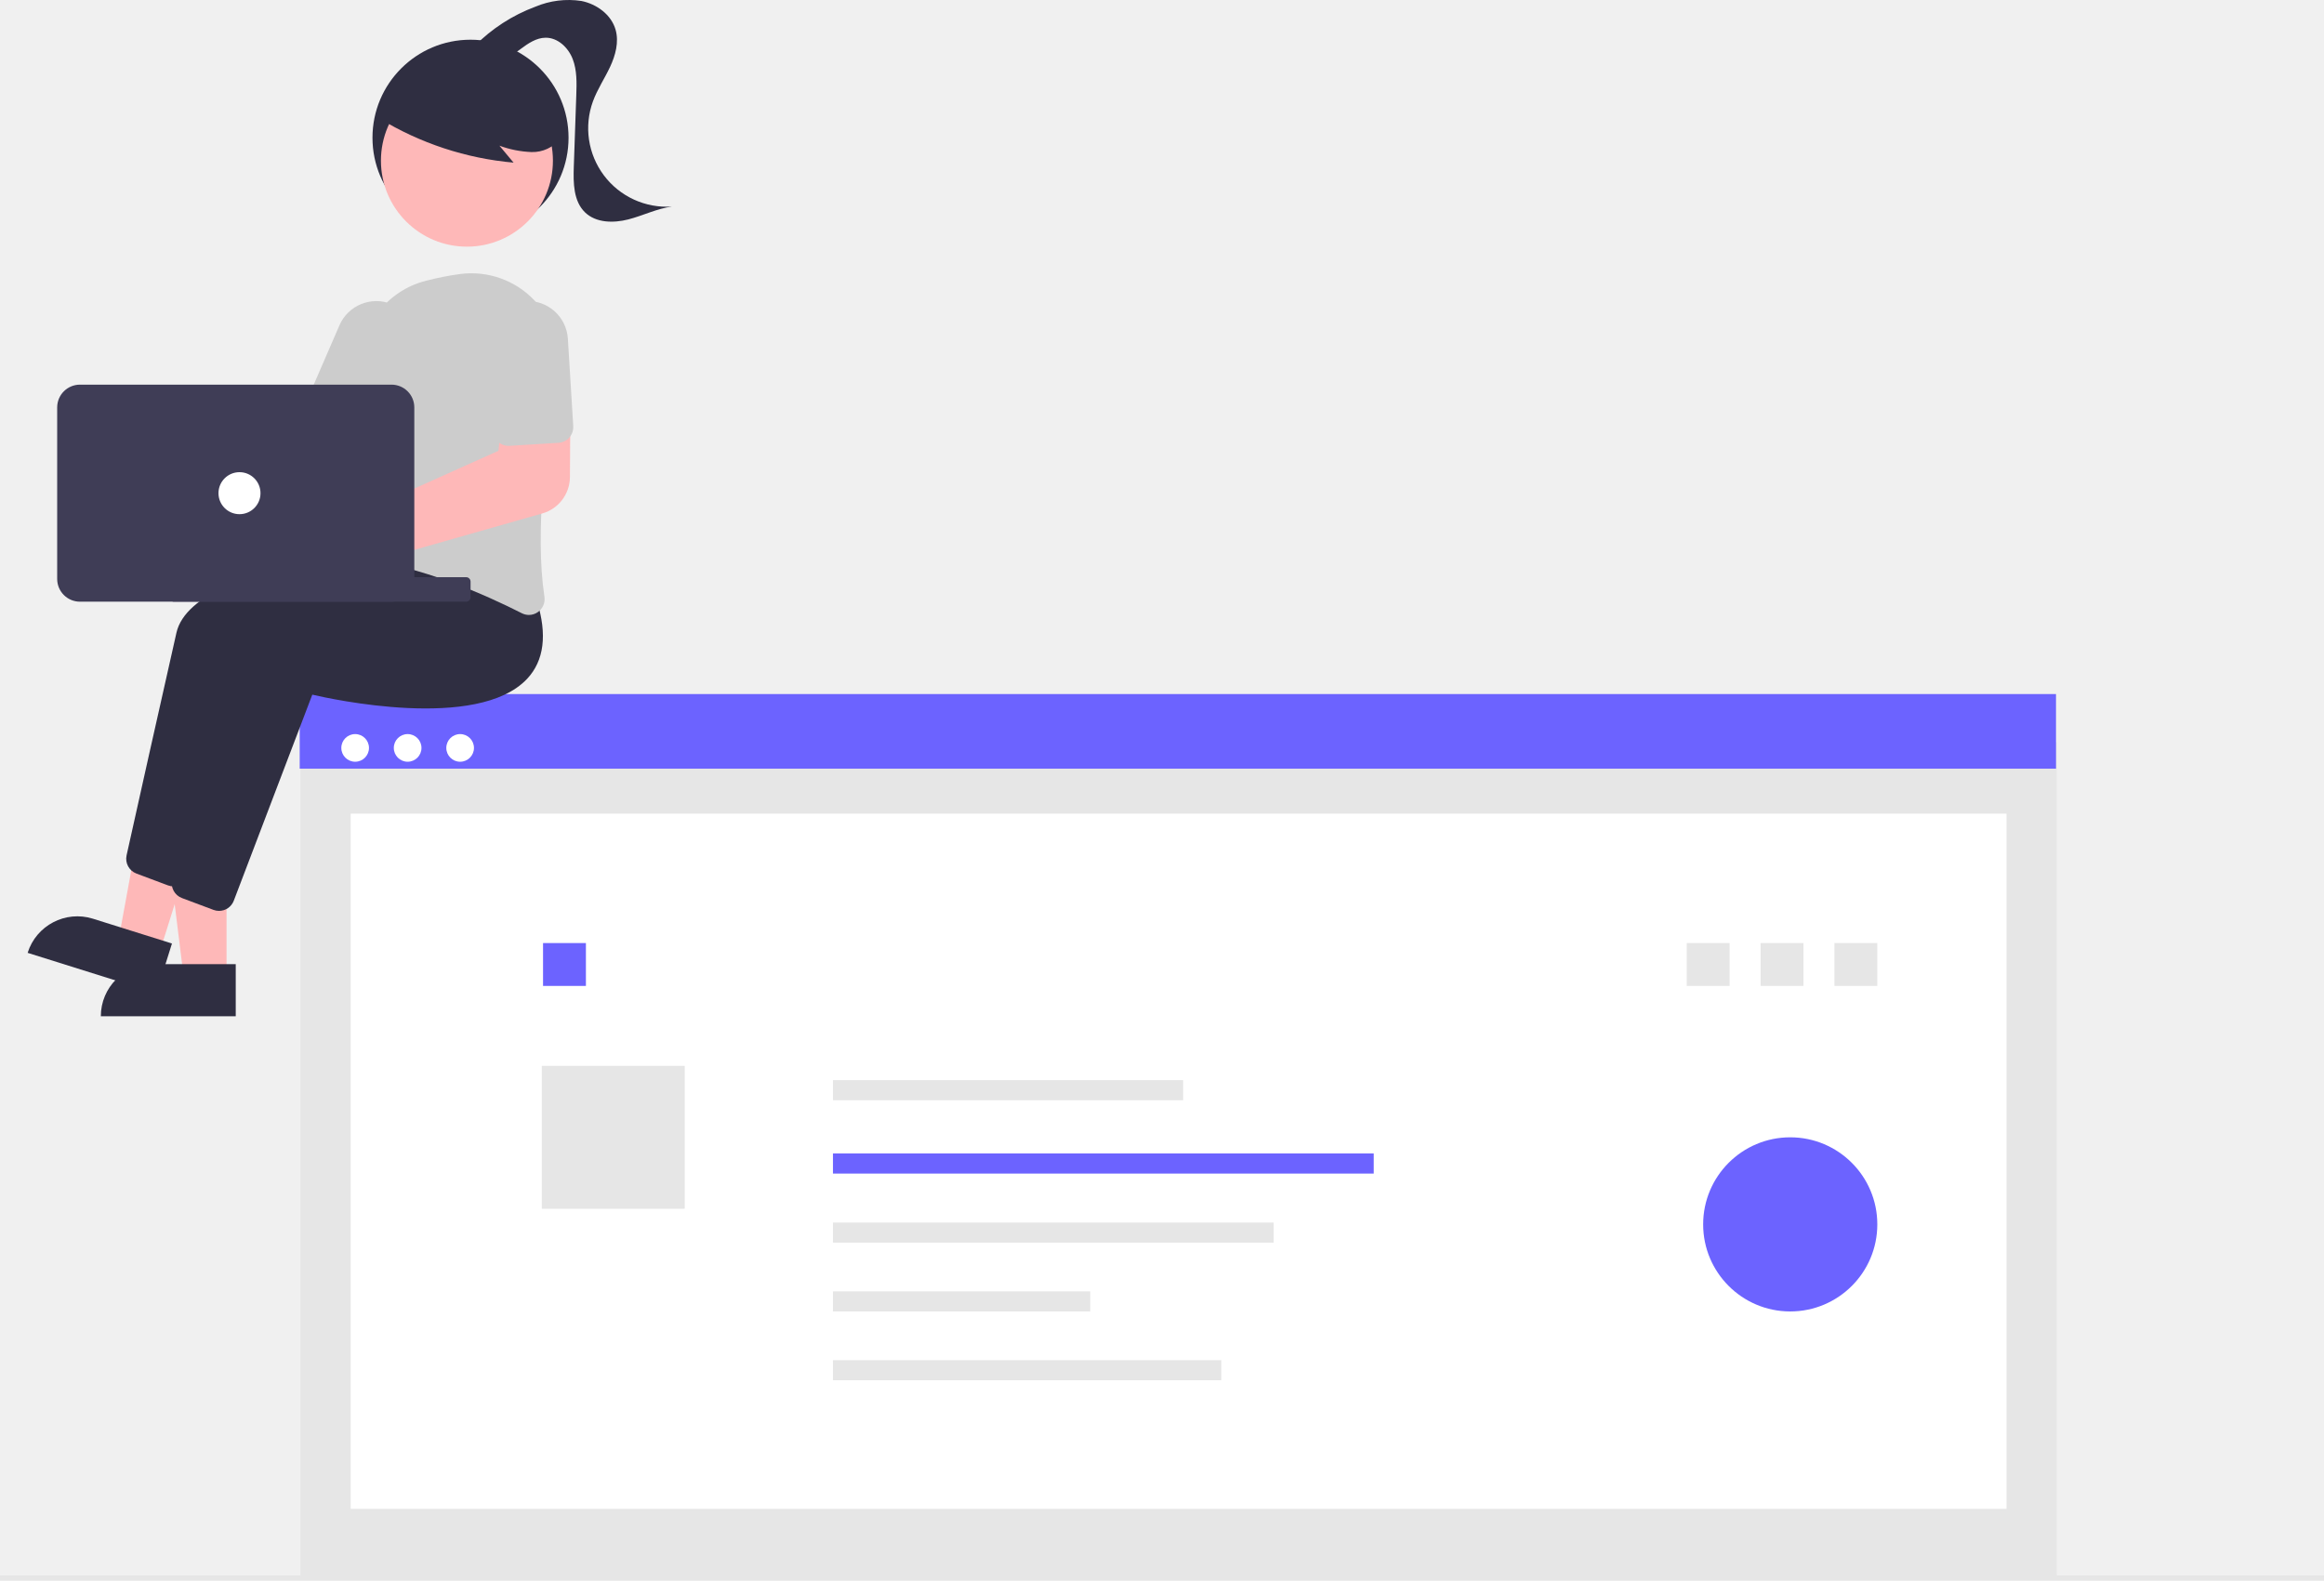
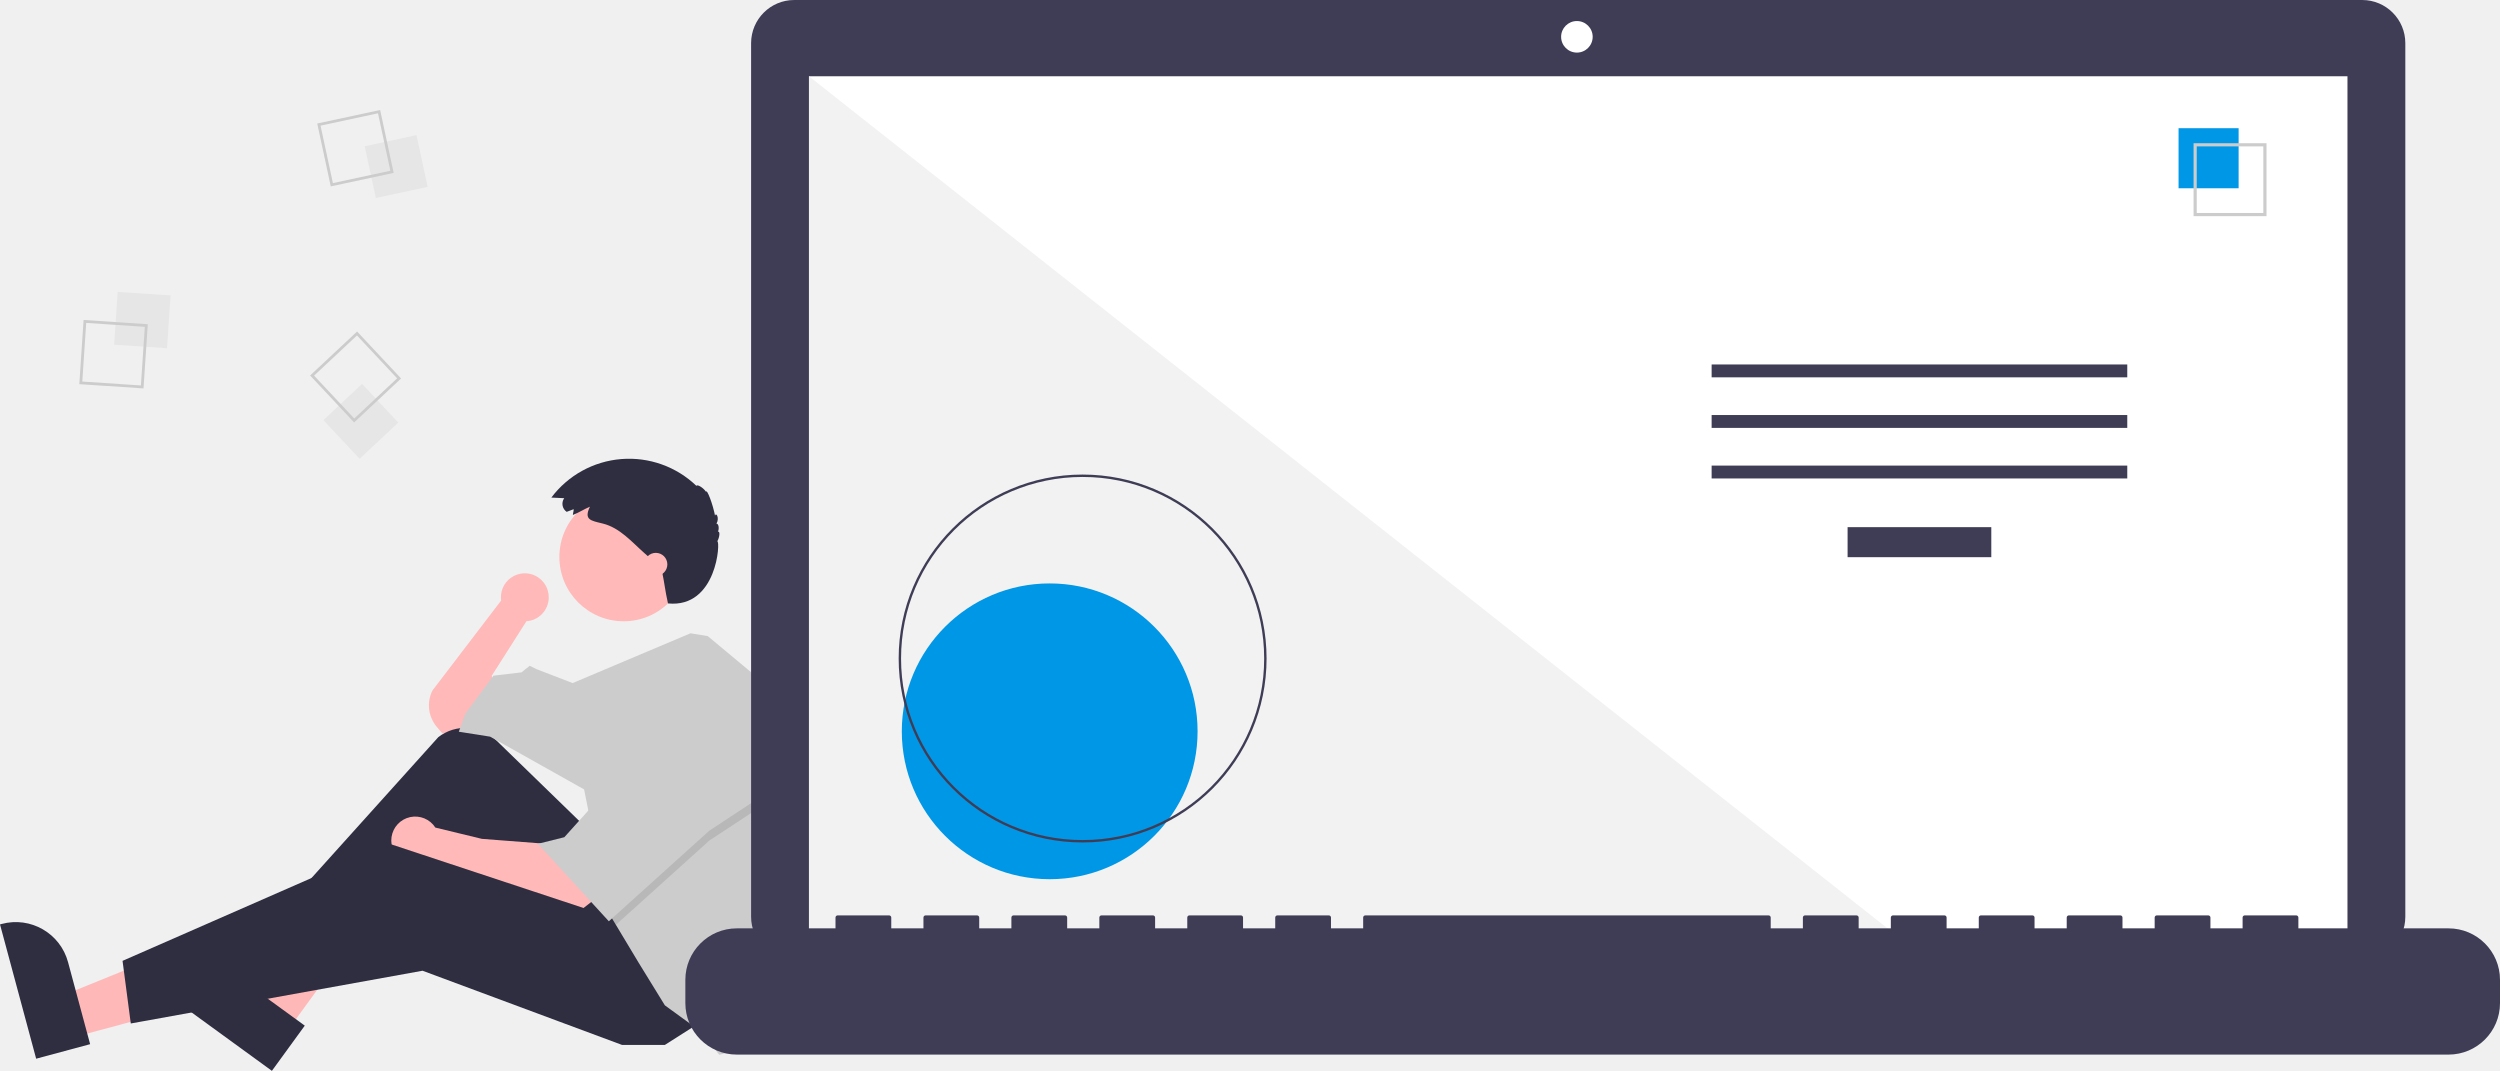
- <svg xmlns="http://www.w3.org/2000/svg" id="a00b719f-590c-42c2-94d0-7f3bb3640666" data-name="Layer 1" width="931" height="633.235" viewBox="0 0 931 633.235">
-   <g id="a2bfc056-849c-4ec6-91e1-f91319e9ec32" data-name="Group 41">
-     <rect id="a3c1d3c4-4e90-4475-ab67-d6aa194b0cda" data-name="Rectangle 62" x="120.363" y="297.375" width="703.576" height="333.859" fill="#e6e6e6" />
-     <rect id="e222743c-d215-4483-8b06-896263acb449" data-name="Rectangle 75" x="140.482" y="326.004" width="663.339" height="278.549" fill="#fff" />
-     <rect id="a5e02001-7de0-497e-bd39-9bc4e3f553c3" data-name="Rectangle 76" x="675.712" y="377.851" width="17.177" height="17.177" fill="#e6e6e6" />
-     <rect id="a818f6b2-9049-4be6-858a-9eef7b067dda" data-name="Rectangle 77" x="217.543" y="377.851" width="17.177" height="17.177" fill="#6c63ff" />
-     <rect id="e2dc3e68-3640-4751-a187-2d32846d30c0" data-name="Rectangle 78" x="217.046" y="427.053" width="57.258" height="57.258" fill="#e6e6e6" />
-     <rect id="a0ba3db0-8b31-4423-a256-2a0dc53933ae" data-name="Rectangle 80" x="120.063" y="278.086" width="703.576" height="29.89" fill="#6c63ff" />
-     <circle id="bb2c25e8-a4f5-477f-938a-ba2f4a6c137d" data-name="Ellipse 90" cx="142.275" cy="299.662" r="5.54" fill="#fff" />
-     <circle id="eb283697-d5f2-44f6-a11b-2e5adde2f565" data-name="Ellipse 91" cx="163.303" cy="299.662" r="5.54" fill="#fff" />
-     <circle id="e7e312b6-8acc-452e-9cd4-4f6349f5007f" data-name="Ellipse 92" cx="184.332" cy="299.662" r="5.54" fill="#fff" />
-     <rect id="a0963db8-a572-4a40-8f57-be0fd9c2d8c3" data-name="Rectangle 60" y="631.235" width="931" height="2" fill="#e6e6e6" />
-     <rect id="b36c2a8e-a9be-4d37-810e-923692d19cdb" data-name="Rectangle 81" x="333.688" y="432.78" width="140.281" height="8.053" fill="#e6e6e6" />
-     <rect id="aa1d26da-49a8-41de-8cb5-b8f8184fe0ae" data-name="Rectangle 82" x="333.688" y="462.154" width="216.625" height="8.053" fill="#6c63ff" />
-     <rect id="ac31809e-ecba-4f59-90db-296bd3050334" data-name="Rectangle 83" x="333.688" y="489.827" width="176.544" height="8.053" fill="#e6e6e6" />
-     <rect id="b84288f0-dbbf-4761-bd75-4b898461b36c" data-name="Rectangle 84" x="333.688" y="517.398" width="103.064" height="8.053" fill="#e6e6e6" />
-     <rect id="bd93c4e7-cb78-4a87-ab16-23d001bc2737" data-name="Rectangle 85" x="333.688" y="544.967" width="155.55" height="8.053" fill="#e6e6e6" />
-     <rect id="bba4eb33-6fa2-4df7-a8d1-83644e8e5d67" data-name="Rectangle 88" x="705.296" y="377.851" width="17.177" height="17.177" fill="#e6e6e6" />
-     <rect id="f2a4bb2b-ea4d-4e49-9a1a-d309a808d159" data-name="Rectangle 90" x="734.879" y="377.851" width="17.177" height="17.177" fill="#e6e6e6" />
-     <circle id="b03b494e-dda4-489e-89cd-b5d563742355" data-name="Ellipse 88" cx="717.171" cy="490.566" r="34.884" fill="#6c63ff" opacity="0.997" style="isolation:isolate" />
-     <circle id="e6d27be5-fed8-4aaf-9e55-a91224dd363a" data-name="Ellipse 97" cx="188.489" cy="55.184" r="39.273" fill="#2f2e41" />
-     <path id="fe6a134f-9064-47d4-b31c-90708736d4a8" data-name="Path 630" d="M225.253,524.592h-17.2l-8.181-66.326h25.379Z" transform="translate(-134.5 -133.3825)" fill="#feb8b8" />
-     <path id="fa849e20-ba67-4278-81ee-d1167b7aa6dc" data-name="Path 631" d="M195.775,519.678h33.163v20.881H174.894a20.881,20.881,0,0,1,20.881-20.881Z" transform="translate(-134.5 -133.3825)" fill="#2f2e41" />
-     <path id="a88ec020-2ed6-4a48-814f-7c14aebc27ac" data-name="Path 632" d="M198.41,514.995l-16.406-5.149,12.052-65.735,24.214,7.6Z" transform="translate(-134.5 -133.3825)" fill="#feb8b8" />
-     <path id="b4b30a85-97bd-4362-a855-e6f58c99cba3" data-name="Path 633" d="M171.746,501.482l31.642,9.93-6.252,19.923-51.564-16.182A20.881,20.881,0,0,1,171.747,501.483h0Z" transform="translate(-134.5 -133.3825)" fill="#2f2e41" />
-     <path id="f42c0410-8a39-47c2-9be6-23f0eea84aff" data-name="Path 634" d="M204.005,488.528a6.258,6.258,0,0,1-2.2-.4l-12.655-4.743a6.334,6.334,0,0,1-3.947-7.271c3.185-14.321,14.04-63.077,19.984-89.228,7.049-31.019,109.885-36.783,114.259-37.013l.36-.019,11.568,14.531c4.18,13.436,2.855,23.916-3.938,31.15-19.823,21.105-79.006,8.009-86.063,6.352l-31.455,82.577a6.33,6.33,0,0,1-5.91,4.064Z" transform="translate(-134.5 -133.3825)" fill="#2f2e41" />
-     <path id="bb9232ec-2887-4985-b220-30c2c46adf62" data-name="Path 635" d="M222.239,498.346a6.255,6.255,0,0,1-2.2-.4l-12.651-4.744a6.333,6.333,0,0,1-3.947-7.271c3.185-14.321,14.04-63.077,19.984-89.228,7.049-31.019,109.885-36.783,114.259-37.013l.36-.019,11.564,14.535c4.18,13.436,2.855,23.916-3.938,31.15-19.822,21.1-79.006,8.009-86.063,6.351l-31.459,82.574a6.33,6.33,0,0,1-5.91,4.064Z" transform="translate(-134.5 -133.3825)" fill="#2f2e41" />
-     <path id="bf752b52-878a-4c47-8a02-c5dd3ca125d0" data-name="Path 636" d="M185.638,296.338a14.799,14.799,0,0,1,1.241,1.966l69.178,7.288,9.96-13.654,22.569,12.335-19.559,33.132-84.841-21.632a14.722,14.722,0,1,1,1.454-19.436Z" transform="translate(-134.5 -133.3825)" fill="#feb8b8" />
-     <path id="ae95fee3-8471-4436-bacf-47da3ee4edce" data-name="Path 637" d="M346.397,379.771a6.314,6.314,0,0,1-2.875-.7c-13.833-7.034-40.769-19.215-65.747-21.764a6.161,6.161,0,0,1-4.342-2.454,6.338,6.338,0,0,1-1.169-4.924c2.254-12.477,7.424-44.249,6.758-69.712a34.5,34.5,0,0,1,26.063-34.319h0a112.014,112.014,0,0,1,13.9-2.741,34.779,34.779,0,0,1,38.655,40.342c-4.454,26.388-8.945,63.244-5.042,88.972a6.322,6.322,0,0,1-2.551,6.1A6.213,6.213,0,0,1,346.397,379.771Z" transform="translate(-134.5 -133.3825)" fill="#ccc" />
-     <path id="f8a5325a-7268-4362-a255-60631c9bfca5" data-name="Path 638" d="M280.303,312.652a6.314,6.314,0,0,1-2.506-.523l-18.021-7.8a6.319,6.319,0,0,1-3.285-8.3l13.93-32.179a16.13,16.13,0,1,1,29.697,12.602q-.045.106-.092.212l-13.93,32.18A6.328,6.328,0,0,1,280.303,312.652Z" transform="translate(-134.5 -133.3825)" fill="#ccc" />
-     <circle id="e89a297e-1488-4b62-b167-7800139de88b" data-name="Ellipse 98" cx="187.054" cy="64.377" r="34.45" fill="#feb8b8" />
-     <path id="bfc7d311-3606-4cd9-8309-fa0ce7944c94" data-name="Path 639" d="M286.484,180.831a124.255,124.255,0,0,0,53.757,17.713l-5.667-6.789a41.638,41.638,0,0,0,12.863,2.554,14.087,14.087,0,0,0,11.483-5.375,13.1,13.1,0,0,0,.877-12.1,24.816,24.816,0,0,0-7.807-9.763,46.482,46.482,0,0,0-43.263-7.732,27.779,27.779,0,0,0-12.922,8.289c-3.266,4.029-9.553,7.619-7.881,12.528Z" transform="translate(-134.5 -133.3825)" fill="#2f2e41" />
-     <path id="ec73fef4-50dc-4543-9636-3b24ac170308" data-name="Path 640" d="M324.634,151.81a66.918,66.918,0,0,1,24.345-15.747,34.253,34.253,0,0,1,18.443-2.289c6.153,1.238,11.971,5.494,13.688,11.531,1.4,4.936-.046,10.251-2.224,14.9s-5.086,8.956-6.848,13.776a31.441,31.441,0,0,0,31.638,42.163c-6.045.811-11.617,3.652-17.526,5.163s-12.883,1.41-17.274-2.824c-4.646-4.479-4.739-11.761-4.514-18.21l1-28.762c.17-4.889.316-9.935-1.448-14.5s-5.954-8.56-10.846-8.518c-3.708.031-6.989,2.278-9.963,4.493s-6.121,4.578-9.814,4.908-7.91-2.4-7.634-6.1" transform="translate(-134.5 -133.3825)" fill="#2f2e41" />
-     <path id="ba6ab2e4-b23b-4027-ba52-bbc91f9115f8" data-name="Path 641" d="M263.635,370.921a15.435,15.435,0,1,1,5.95-29.685h0a14.841,14.841,0,0,1,1.839.932l62.755-28.171,1.763-17.02,27.051-.724-.179,28.335a15.26,15.26,0,0,1-11.027,14.509l-73.385,20.885a14.455,14.455,0,0,1-.5,1.429,15.492,15.492,0,0,1-14.26,9.509Z" transform="translate(-134.5 -133.3825)" fill="#feb8b8" />
-     <path id="b13d6e0f-103e-49e8-b98c-f9f1d84e31ae" data-name="Path 642" d="M360.702,310.136a6.305,6.305,0,0,1-2.471.668l-19.6,1.205a6.319,6.319,0,0,1-6.687-5.912l-2.151-35a16.13,16.13,0,0,1,32.2-1.981l2.152,35a6.327,6.327,0,0,1-3.441,6.02Z" transform="translate(-134.5 -133.3825)" fill="#ccc" />
-     <rect id="ef169b54-99b1-4807-9c68-842c3cbd65db" data-name="Rectangle 91" x="67.888" y="231.258" width="120.625" height="9.818" rx="1.778" fill="#3f3d56" />
-     <path id="ba69314c-00f4-451f-ada7-fcdfd2edc53a" data-name="Path 643" d="M157.405,365.343v-68.729a9.128,9.128,0,0,1,9.117-9.117H291.355a9.127,9.127,0,0,1,9.117,9.117v68.729a9.127,9.127,0,0,1-9.117,9.117H166.522A9.128,9.128,0,0,1,157.405,365.343Z" transform="translate(-134.5 -133.3825)" fill="#3f3d56" />
-     <circle id="bf28e027-707c-49c1-b6c0-ef0059b61f2f" data-name="Ellipse 99" cx="95.94" cy="197.599" r="8.416" fill="#fff" />
-   </g>
+ <svg xmlns="http://www.w3.org/2000/svg" id="ba230943-1bdb-4bd0-9561-c7824586c7f7" data-name="Layer 1" width="1019.484" height="436.681" viewBox="0 0 1019.484 436.681">
+   <path d="M314.028,475.274a9.751,9.751,0,1,0-19.407,1.282l-28.014,36.686a13.583,13.583,0,0,0,1.836,14.914l2.198,2.564,10.083-2.017,11.428-10.083L290.806,507.192l14.117-22.183-.018-.016A9.743,9.743,0,0,0,314.028,475.274Z" transform="translate(-90.2579 -231.6594)" fill="#ffb9b9" />
+   <polygon points="30.041 422.968 25.468 405.984 88.8 380.265 95.549 405.331 30.041 422.968" fill="#ffb8b8" />
+   <path d="M105.002,663.391,90.258,608.629l.693-.187a22.075,22.075,0,0,1,27.054,15.575l0.0.001L127.01,657.466Z" transform="translate(-90.2579 -231.6594)" fill="#2f2e41" />
+   <polygon points="117.278 420.254 103.054 409.91 136.185 350.121 157.179 365.388 117.278 420.254" fill="#ffb8b8" />
+   <path d="M201.137,668.341,155.271,634.985l.422-.58a22.075,22.075,0,0,1,30.835-4.87l.001.001L214.542,649.908Z" transform="translate(-90.2579 -231.6594)" fill="#2f2e41" />
+   <path d="M328.45,568.364l-35.795-34.773a18.076,18.076,0,0,0-23.668-1.322L201.401,607.352l6.05,9.411L271.984,573.069l43.694,57.139,41.678-20.838Z" transform="translate(-90.2579 -231.6594)" fill="#2f2e41" />
+   <path d="M312.989,575.758l-26.217-2.017-18.986-4.603a9.753,9.753,0,1,0-1.85,12.656l-.003.014,11.428,4.706,49.072,16.806,6.05-4.706Z" transform="translate(-90.2579 -231.6594)" fill="#ffb9b9" />
+   <polygon points="285.92 416.699 271.131 426.11 253.653 426.11 172.315 395.86 53.332 417.371 49.971 391.826 158.871 344.099 254.326 375.693 285.92 416.699" fill="#2f2e41" />
+   <circle cx="254.326" cy="227.132" r="26.217" fill="#ffb9b9" />
+   <path d="M412.417,563.463a150.631,150.631,0,0,1-7.388,46.592l-1.963,6.037-9.411,43.022-10.083,2.689-7.394-9.411-14.789-10.755L350.634,624.158,341.411,608.791l-2.877-4.8-10.083-50.416-38.317-21.511-12.772-2.017,2.689-7.394,11.428-15.461L302.906,505.847l3.361-2.689,2.689,1.344,14.823,5.71,48.057-20.304,7.031,1.15L403.067,511.225A150.499,150.499,0,0,1,412.417,563.463Z" transform="translate(-90.2579 -231.6594)" fill="#ccc" />
+   <polygon points="314.825 325.949 289.281 342.754 251.153 377.131 248.276 372.332 240.209 331.999 242.226 331.999 263.065 293.683 314.825 325.949" opacity="0.1" style="isolation:isolate" />
+   <polygon points="263.065 289.649 242.226 327.965 230.126 341.41 219.371 344.099 248.276 375.693 289.281 338.721 314.825 321.915 263.065 289.649" fill="#ccc" />
+   <path d="M324.193,439.299l-2.841,1.093a3.965,3.965,0,0,1-1.06-5.507q.023-.034.047-.067l-5.249-.246a39.637,39.637,0,0,1,59.173-4.77c.239-.823,2.844.778,3.908,2.402.357-1.339,2.8,5.135,3.664,9.712.4-1.524,1.938.936.591,3.297.854-.125,1.239,2.059.578,3.276.934-.439.777,2.169-.236,3.911,1.333-.118-.114,27.331-20.114,25.331-1.392-6.397-1-6-2.64-14.226-.763-.81-1.599-1.548-2.433-2.284l-4.513-3.983c-5.247-4.632-10.021-10.348-17.011-12.08-4.804-1.19-7.841-1.458-5.223-6.872-2.365.987-4.574,2.455-6.961,3.372C323.905,440.902,324.239,440.055,324.193,439.299Z" transform="translate(-90.2579 -231.6594)" fill="#2f2e41" />
+   <circle cx="267.434" cy="230.157" r="4.706" fill="#ffb9b9" />
+   <rect x="137.514" y="351.376" width="21.61" height="21.61" transform="translate(-313.1754 254.4458) rotate(-86.18992)" fill="#e6e6e6" style="isolation:isolate" />
+   <path d="M124.344,362.131l26.183,1.744-1.744,26.183-26.183-1.744Zm24.969,2.806-23.906-1.592-1.592,23.906,23.906,1.592Z" transform="translate(-90.2579 -231.6594)" fill="#ccc" />
+   <rect x="241.009" y="288.772" width="21.61" height="21.61" transform="translate(-147.5724 -172.0746) rotate(-12.12675)" fill="#e6e6e6" style="isolation:isolate" />
+   <path d="M245.278,276.51l5.513,25.655-25.655,5.513-5.513-25.655Zm4.157,24.779-5.033-23.424-23.424,5.033,5.033,23.424Z" transform="translate(-90.2579 -231.6594)" fill="#ccc" />
+   <rect x="226.603" y="392.674" width="21.61" height="21.61" transform="translate(-301.9456 39.64172) rotate(-43.12712)" fill="#e6e6e6" style="isolation:isolate" />
+   <path d="M253.815,385.997,234.663,403.935l-17.939-19.152,19.152-17.939Zm-19.099,16.326,17.486-16.379-16.379-17.486-17.486,16.379Z" transform="translate(-90.2579 -231.6594)" fill="#ccc" />
+   <path d="M1053.535,231.659H414.152a17.598,17.598,0,0,0-17.599,17.598v356.252a17.599,17.599,0,0,0,17.599,17.599H1053.535a17.599,17.599,0,0,0,17.599-17.599V249.258a17.599,17.599,0,0,0-17.599-17.598Z" transform="translate(-90.2579 -231.6594)" fill="#3f3d56" />
+   <rect x="329.89" y="31.101" width="627.391" height="353.913" fill="#fff" />
+   <circle cx="643.049" cy="15.014" r="6.435" fill="#fff" />
+   <polygon points="777.858 385.015 329.89 385.015 329.89 31.102 777.858 385.015" fill="#f2f2f2" style="isolation:isolate" />
+   <circle cx="428.058" cy="298.224" r="60.307" fill="#0097e6" />
+   <path d="M531.741,575.21a75.016,75.016,0,1,1,75.016-75.016A75.016,75.016,0,0,1,531.741,575.21Zm0-149.051A74.035,74.035,0,1,0,605.776,500.194a74.035,74.035,0,0,0-74.035-74.035Z" transform="translate(-90.2579 -231.6594)" fill="#3f3d56" />
+   <rect x="753.437" y="214.97" width="58.605" height="12.246" fill="#3f3d56" />
+   <rect x="697.991" y="148.627" width="169.497" height="5.248" fill="#3f3d56" />
+   <rect x="697.991" y="169.246" width="169.497" height="5.248" fill="#3f3d56" />
+   <rect x="697.991" y="189.866" width="169.497" height="5.248" fill="#3f3d56" />
+   <rect x="888.401" y="52.282" width="24.492" height="24.492" fill="#0097e6" />
+   <path d="M1014.522,319.804h-29.74v-29.74h29.74Zm-28.447-1.293h27.154V291.357H986.075Z" transform="translate(-90.2579 -231.6594)" fill="#ccc" />
+   <path d="M1088.749,610.239h-61.229v-4.412a.875.875,0,0,0-.875-.875h-20.993a.875.875,0,0,0-.875.875v4.412H991.657v-4.412a.875.875,0,0,0-.875-.875H969.789a.875.875,0,0,0-.875.875h0v4.412H955.794v-4.412a.875.875,0,0,0-.875-.875h-20.993a.875.875,0,0,0-.875.875h0v4.412H919.931v-4.412a.875.875,0,0,0-.875-.875H898.064a.875.875,0,0,0-.875.875v4.412H884.068v-4.412a.875.875,0,0,0-.875-.875H862.201a.875.875,0,0,0-.875.875h0v4.412H848.205v-4.412a.875.875,0,0,0-.875-.875H826.338a.875.875,0,0,0-.875.875h0v4.412H812.343v-4.412a.875.875,0,0,0-.875-.875H647.023a.875.875,0,0,0-.875.875h0v4.412H633.028v-4.412a.875.875,0,0,0-.875-.875H611.161a.875.875,0,0,0-.875.875h0v4.412h-13.121v-4.412a.875.875,0,0,0-.875-.875h-20.993a.875.875,0,0,0-.875.875h0v4.412H561.302v-4.412a.875.875,0,0,0-.875-.875H539.435a.875.875,0,0,0-.875.875h0v4.412H525.44v-4.412a.875.875,0,0,0-.875-.875H503.572a.875.875,0,0,0-.875.875h0v4.412h-13.121v-4.412a.875.875,0,0,0-.875-.875H467.709a.875.875,0,0,0-.875.875v4.412H453.714v-4.412a.875.875,0,0,0-.875-.875H431.846a.875.875,0,0,0-.875.875h0v4.412H390.735A20.993,20.993,0,0,0,369.742,631.232v9.492A20.993,20.993,0,0,0,390.735,661.717h698.014a20.993,20.993,0,0,0,20.993-20.993V631.232A20.993,20.993,0,0,0,1088.749,610.239Z" transform="translate(-90.2579 -231.6594)" fill="#3f3d56" />
</svg>
